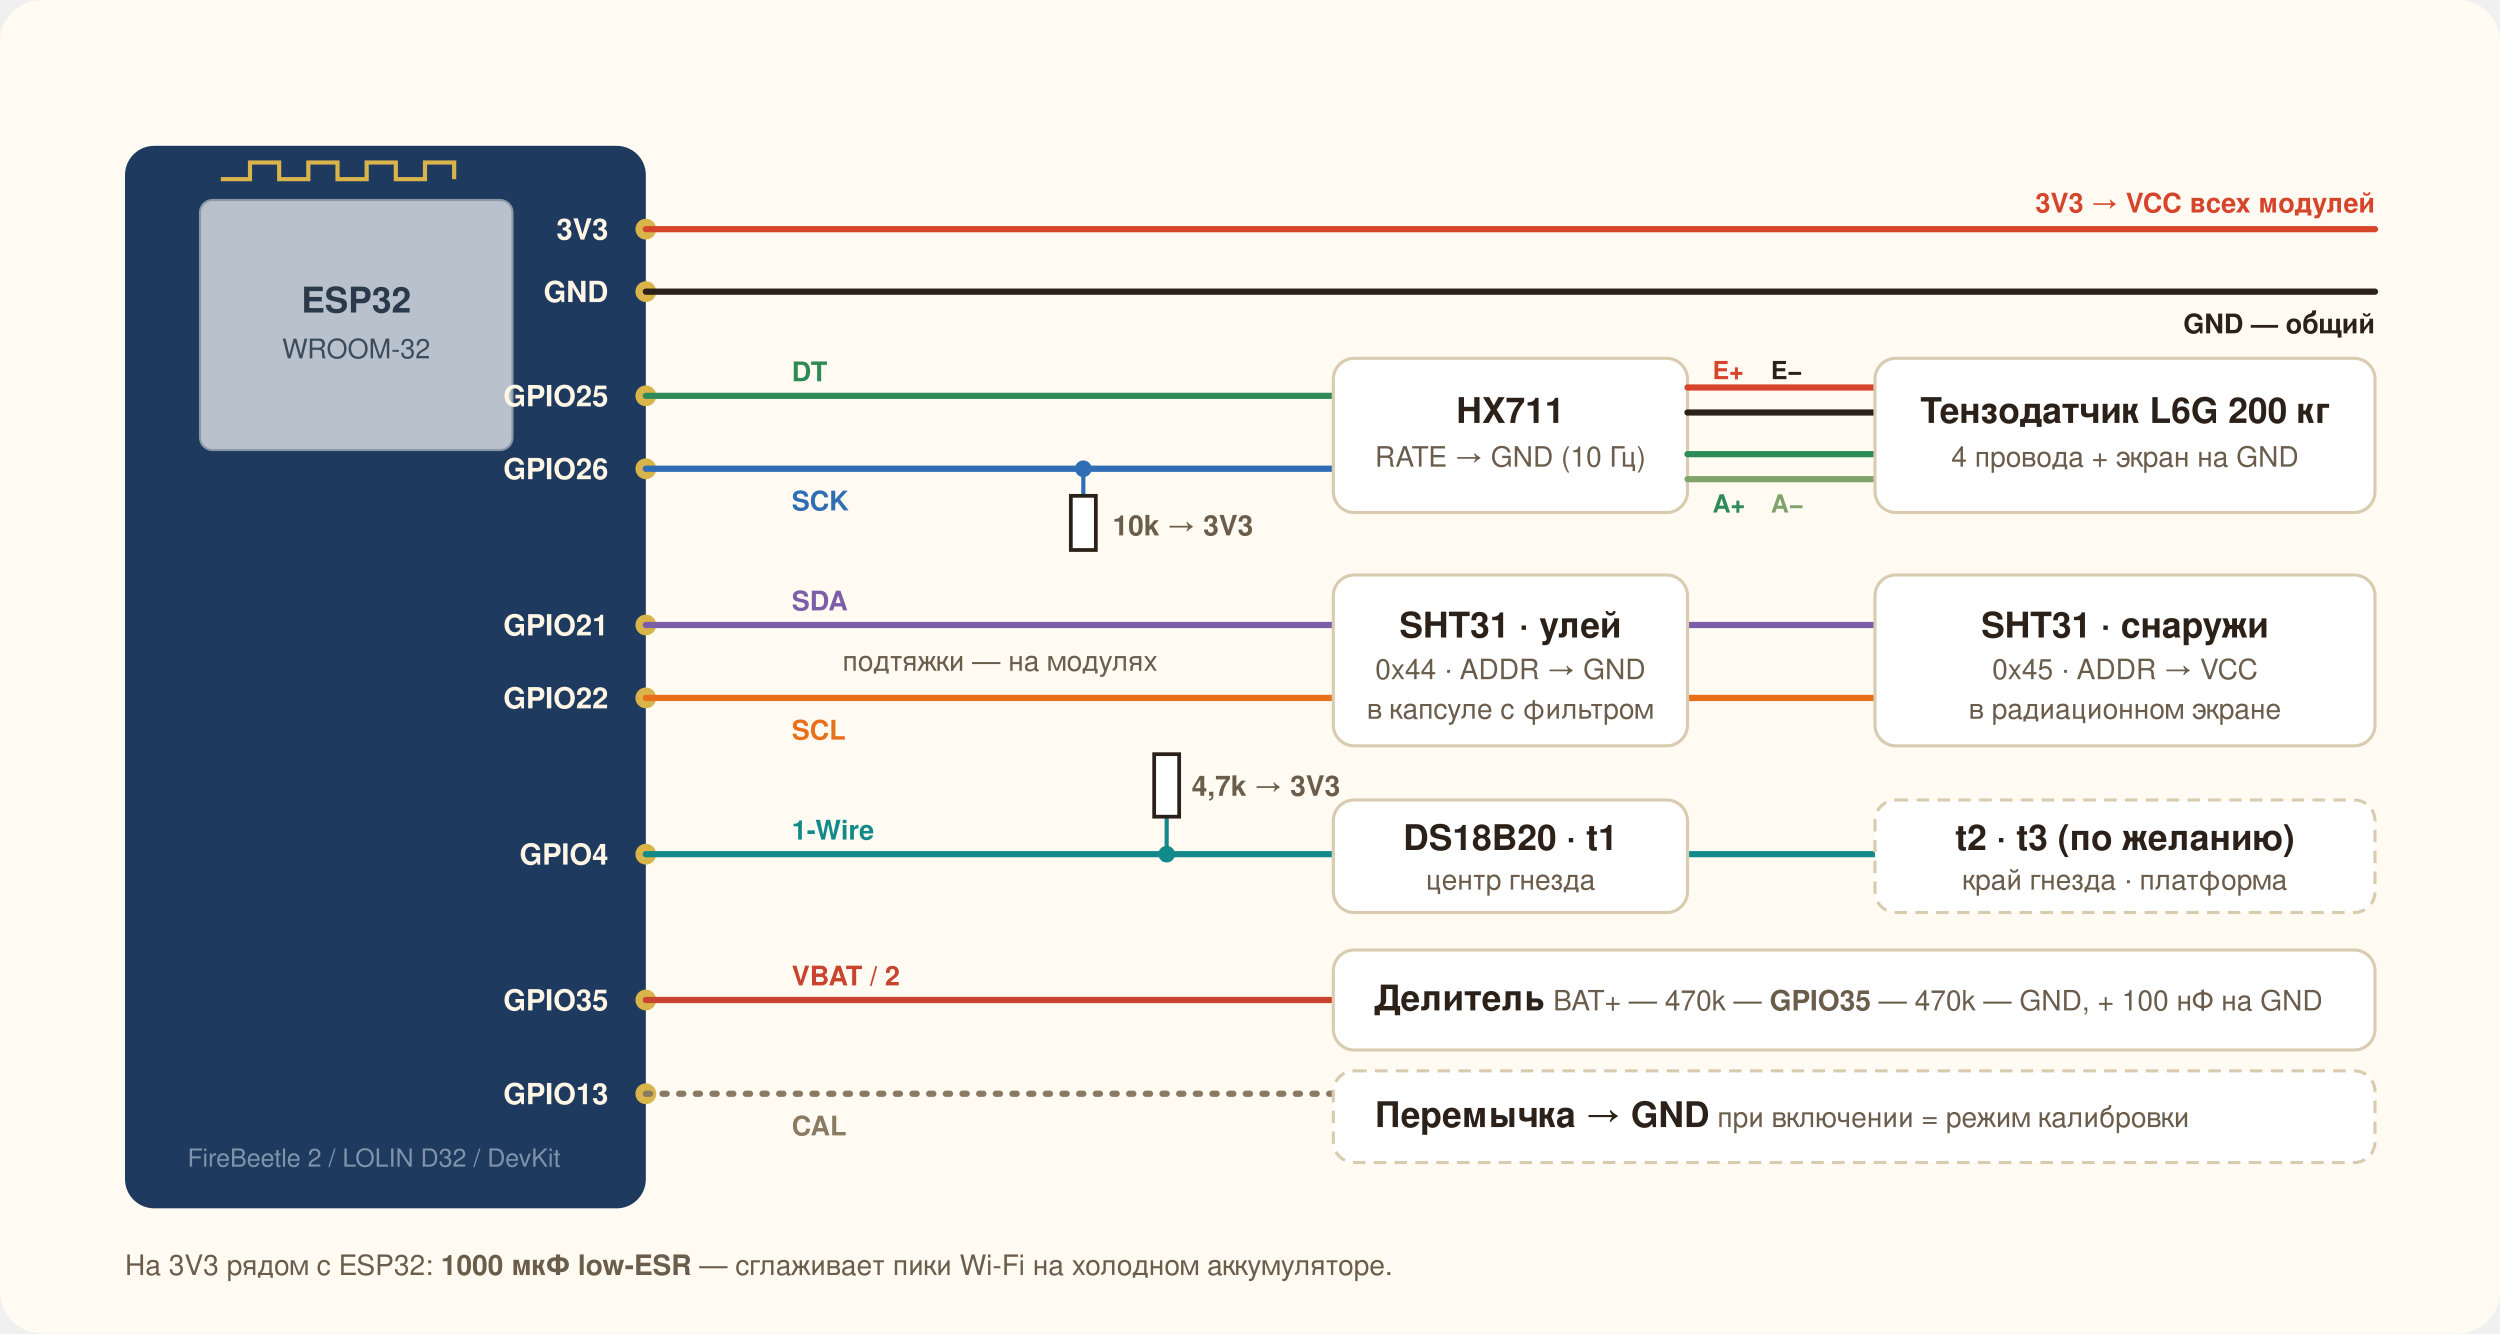
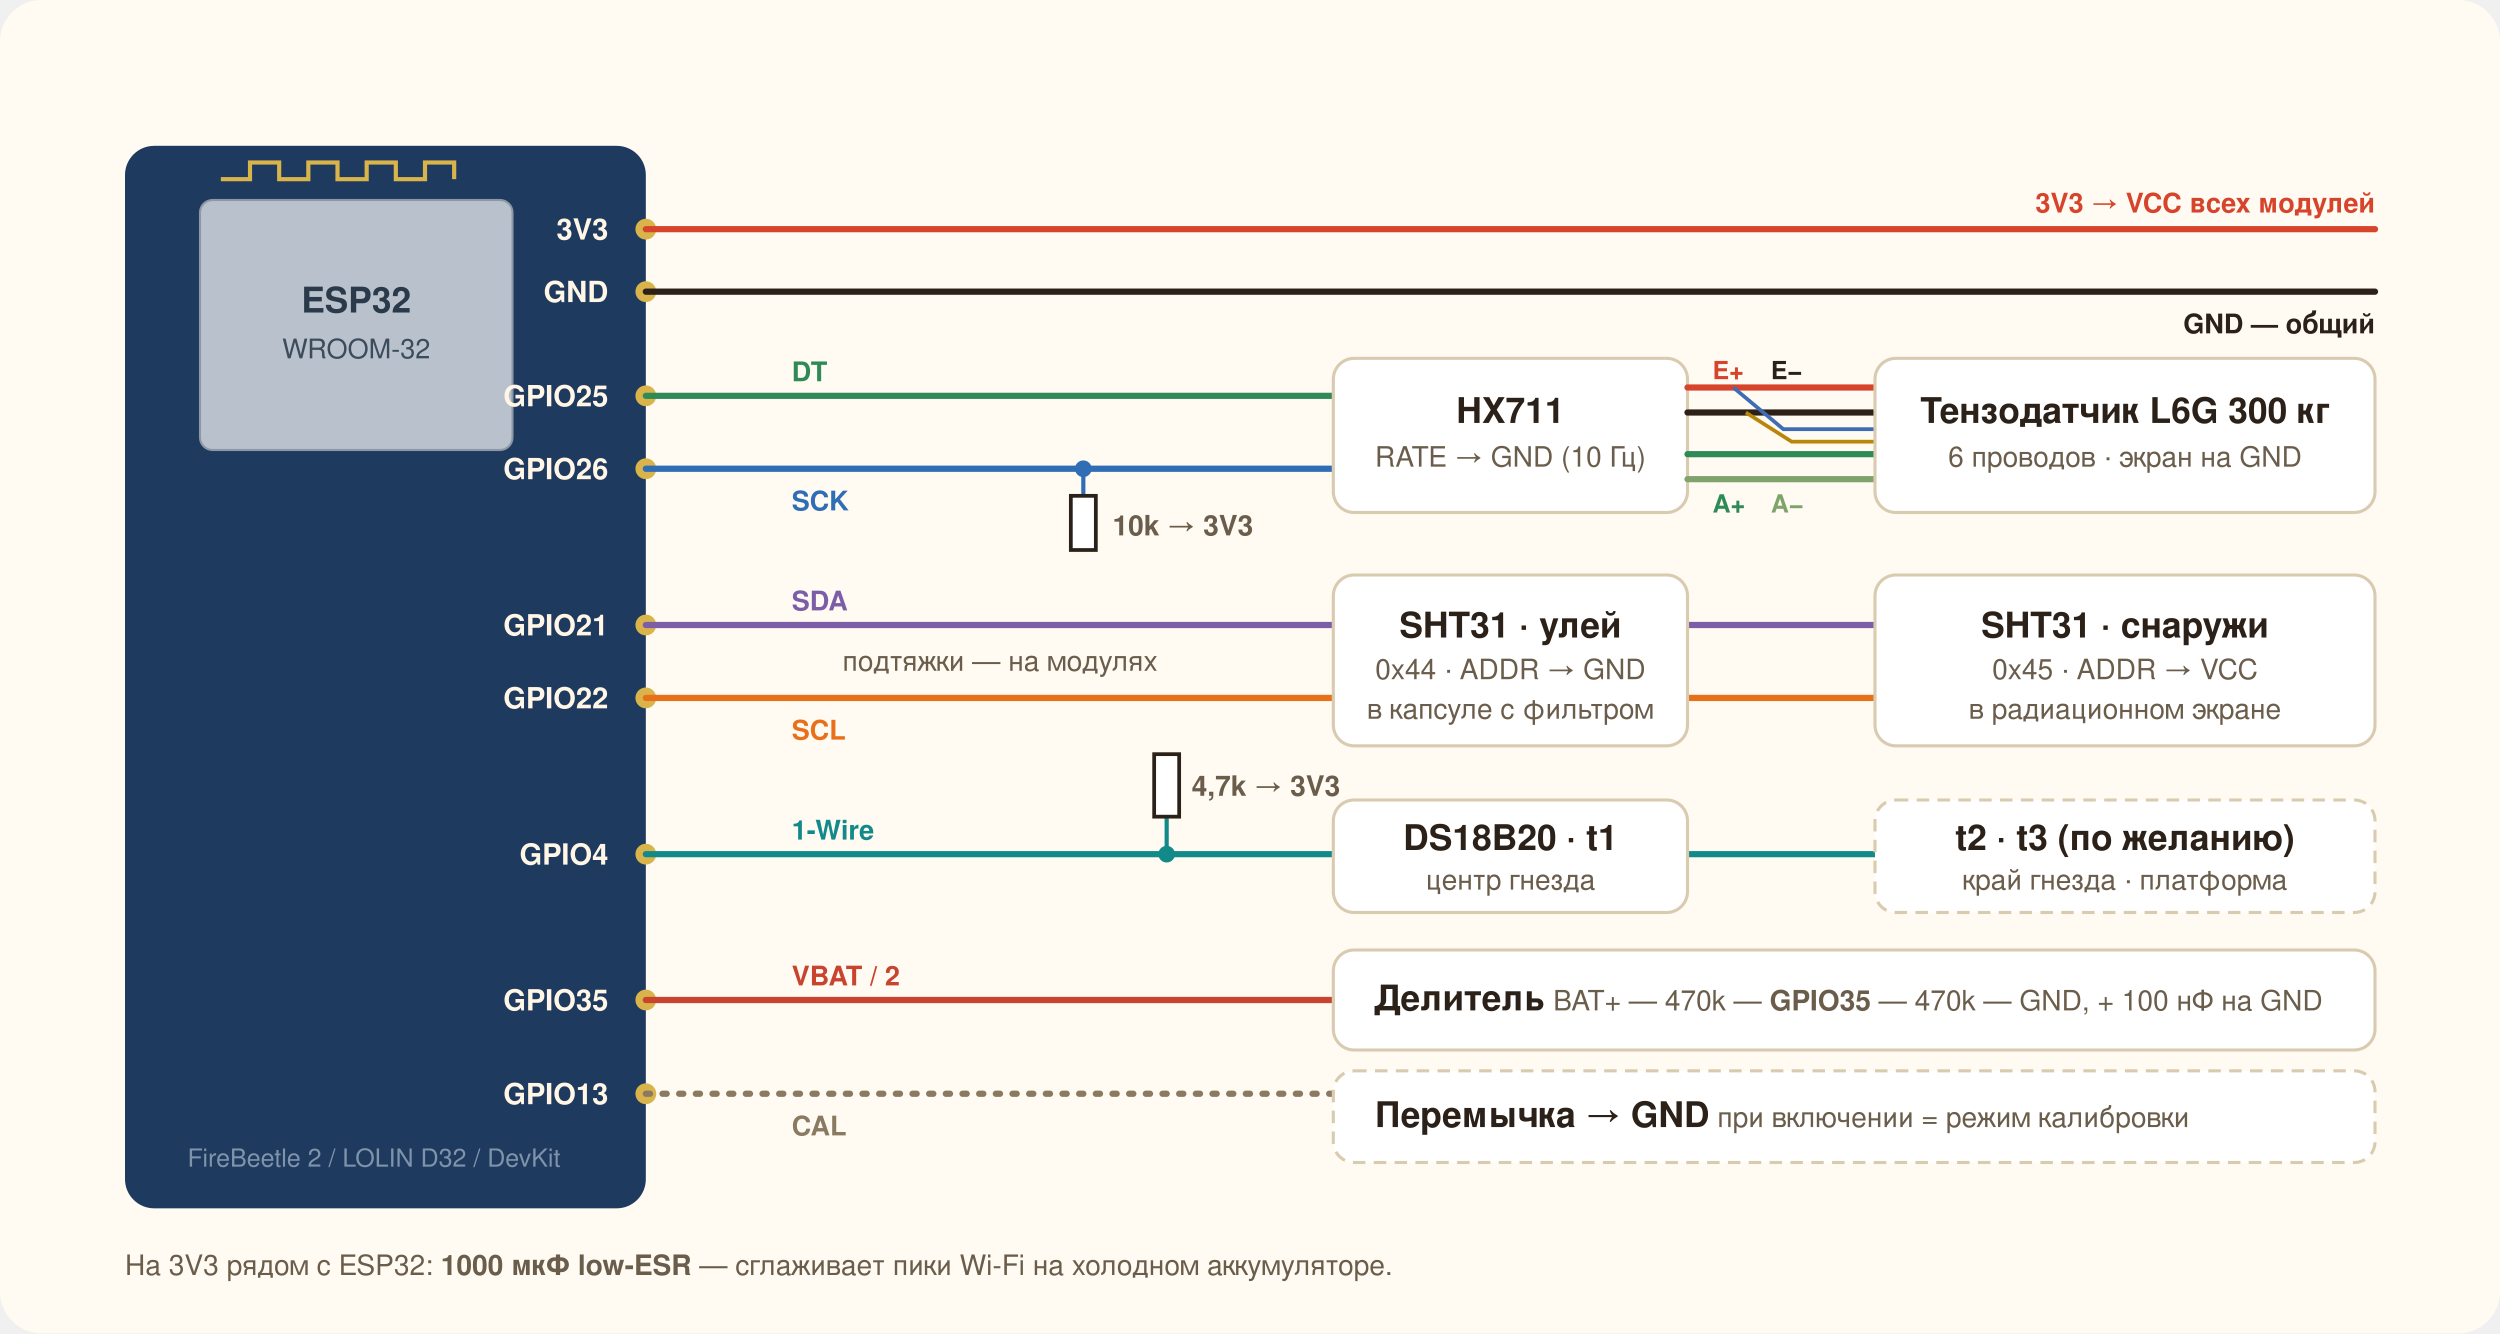
<svg xmlns="http://www.w3.org/2000/svg" viewBox="0 0 1200 640" width="1200" height="640" font-family="'Segoe UI', Helvetica, Arial, sans-serif">
  <defs>
    <style>
      .t  { fill:#2B2118; font-size:17px; font-weight:700 }
      .s  { fill:#6B5D4B; font-size:13.5px }
      .pin{ fill:#FFF6E5; font-size:14px; font-weight:600 }
      .pn { fill:#B9C7D8; font-size:12px }
      .w  { fill:none; stroke-width:3; stroke-linecap:round; stroke-linejoin:round }
      .box{ fill:#FFF; stroke:#D9CBB0; stroke-width:1.5 }
      .res{ fill:#FFF; stroke:#2B2118; stroke-width:1.8 }
    </style>
  </defs>
  <rect width="1200" height="640" rx="20" fill="#FFFBF2" />
  <rect x="60" y="70" width="250" height="510" rx="14" fill="#1F3A5F" />
  <rect x="96" y="96" width="150" height="120" rx="6" fill="#B9C2CC" stroke="#8C98A5" />
  <text x="171" y="150" fill="#2B3A4A" font-size="17" font-weight="700" text-anchor="middle">ESP32</text>
  <text x="171" y="172" fill="#3C4C5D" font-size="13" text-anchor="middle">WROOM-32</text>
  <path d="M106 86 h14 v-8 h14 v8 h14 v-8 h14 v8 h14 v-8 h14 v8 h14 v-8 h14 v8" fill="none" stroke="#D9B44A" stroke-width="2" />
  <text x="90" y="560" fill="#7F93AB" font-size="12">FireBeetle 2 / LOLIN D32 / DevKit</text>
  <g>
    <text x="292" y="115" class="pin" text-anchor="end">3V3</text>
    <text x="292" y="145" class="pin" text-anchor="end">GND</text>
    <text x="292" y="195" class="pin" text-anchor="end">GPIO25</text>
    <text x="292" y="230" class="pin" text-anchor="end">GPIO26</text>
    <text x="292" y="305" class="pin" text-anchor="end">GPIO21</text>
    <text x="292" y="340" class="pin" text-anchor="end">GPIO22</text>
    <text x="292" y="415" class="pin" text-anchor="end">GPIO4</text>
    <text x="292" y="485" class="pin" text-anchor="end">GPIO35</text>
    <text x="292" y="530" class="pin" text-anchor="end">GPIO13</text>
    <g fill="#D9B44A">
      <circle cx="310" cy="110" r="5" />
      <circle cx="310" cy="140" r="5" />
      <circle cx="310" cy="190" r="5" />
      <circle cx="310" cy="225" r="5" />
      <circle cx="310" cy="300" r="5" />
      <circle cx="310" cy="335" r="5" />
      <circle cx="310" cy="410" r="5" />
      <circle cx="310" cy="480" r="5" />
      <circle cx="310" cy="525" r="5" />
    </g>
  </g>
  <line x1="310" y1="110" x2="1140" y2="110" class="w" stroke="#D6452B" />
  <line x1="310" y1="140" x2="1140" y2="140" class="w" stroke="#2B2118" />
  <text x="1140" y="102" fill="#D6452B" font-size="13" font-weight="700" text-anchor="end">3V3 → VCC всех модулей</text>
  <text x="1140" y="160" fill="#2B2118" font-size="13" font-weight="700" text-anchor="end">GND — общий</text>
  <line x1="310" y1="190" x2="640" y2="190" class="w" stroke="#2E8B57" />
  <line x1="310" y1="225" x2="640" y2="225" class="w" stroke="#2F6DB5" />
  <text x="380" y="183" fill="#2E8B57" font-size="13" font-weight="700">DT</text>
  <text x="380" y="245" fill="#2F6DB5" font-size="13" font-weight="700">SCK</text>
  <line x1="520" y1="225" x2="520" y2="238" stroke="#2F6DB5" stroke-width="2" />
  <rect x="514" y="238" width="12" height="26" class="res" />
  <text x="534" y="257" class="s" font-weight="700">10k → 3V3</text>
  <circle cx="520" cy="225" r="4" fill="#2F6DB5" />
  <rect x="640" y="172" width="170" height="74" rx="10" class="box" stroke="#2E8B57" />
  <text x="725" y="203" class="t" text-anchor="middle">HX711</text>
  <text x="725" y="224" class="s" text-anchor="middle">RATE → GND (10 Гц)</text>
  <g font-size="12" font-weight="700">
    <line x1="810" y1="186" x2="900" y2="186" class="w" stroke="#D6452B" stroke-width="2.5" />
    <line x1="810" y1="198" x2="900" y2="198" class="w" stroke="#2B2118" stroke-width="2.5" />
    <line x1="810" y1="218" x2="900" y2="218" class="w" stroke="#2E8B57" stroke-width="2.5" />
    <line x1="810" y1="230" x2="900" y2="230" class="w" stroke="#7FA36B" stroke-width="2.5" />
    <text x="822" y="182" fill="#D6452B">E+</text>
    <text x="850" y="182" fill="#2B2118">E−</text>
    <text x="822" y="246" fill="#2E8B57">A+</text>
    <text x="850" y="246" fill="#7FA36B">A−</text>
  </g>
+   <polyline points="900,206 856,206 832,186" fill="none" stroke="#3F6DB5" stroke-width="1.8" />
+   <polyline points="900,212 860,212 838,198" fill="none" stroke="#B8860B" stroke-width="1.8" />
+   <text x="908" y="209" fill="#3F6DB5" font-size="11" font-weight="700">S+</text>
+   <text x="908" y="222" fill="#B8860B" font-size="11" font-weight="700">S−</text>
  <rect x="900" y="172" width="240" height="74" rx="10" class="box" />
-   <text x="1020" y="203" class="t" text-anchor="middle">Тензодатчик L6G 200 кг</text>
-   <text x="1020" y="224" class="s" text-anchor="middle">4 провода + экран на GND</text>
+   <text x="1020" y="203" class="t" text-anchor="middle">Тензодатчик L6G 300 кг</text>
+   <text x="1020" y="224" class="s" text-anchor="middle">6 проводов · экран на GND</text>
  <line x1="310" y1="300" x2="900" y2="300" class="w" stroke="#7B5EA7" />
  <line x1="310" y1="335" x2="900" y2="335" class="w" stroke="#E8701A" />
  <text x="380" y="293" fill="#7B5EA7" font-size="13" font-weight="700">SDA</text>
  <text x="380" y="355" fill="#E8701A" font-size="13" font-weight="700">SCL</text>
  <text x="480" y="322" class="s" text-anchor="middle">подтяжки — на модулях</text>
  <rect x="640" y="276" width="170" height="82" rx="10" class="box" stroke="#7B5EA7" />
  <text x="725" y="306" class="t" text-anchor="middle">SHT31 · улей</text>
  <text x="725" y="326" class="s" text-anchor="middle">0x44 · ADDR → GND</text>
  <text x="725" y="345" class="s" text-anchor="middle">в капсуле с фильтром</text>
  <rect x="900" y="276" width="240" height="82" rx="10" class="box" stroke="#7B5EA7" />
  <text x="1020" y="306" class="t" text-anchor="middle">SHT31 · снаружи</text>
  <text x="1020" y="326" class="s" text-anchor="middle">0x45 · ADDR → VCC</text>
  <text x="1020" y="345" class="s" text-anchor="middle">в радиационном экране</text>
  <line x1="310" y1="410" x2="900" y2="410" class="w" stroke="#138A8A" />
  <text x="380" y="403" fill="#138A8A" font-size="13" font-weight="700">1-Wire</text>
  <line x1="560" y1="410" x2="560" y2="392" stroke="#138A8A" stroke-width="2" />
  <rect x="554" y="362" width="12" height="30" class="res" />
  <text x="572" y="382" class="s" font-weight="700">4,7k → 3V3</text>
  <circle cx="560" cy="410" r="4" fill="#138A8A" />
  <rect x="640" y="384" width="170" height="54" rx="10" class="box" stroke="#138A8A" />
  <text x="725" y="408" class="t" text-anchor="middle">DS18B20 · t1</text>
  <text x="725" y="427" class="s" text-anchor="middle">центр гнезда</text>
  <rect x="900" y="384" width="240" height="54" rx="10" class="box" stroke="#138A8A" stroke-dasharray="6 4" />
  <text x="1020" y="408" class="t" text-anchor="middle">t2 · t3 (по желанию)</text>
  <text x="1020" y="427" class="s" text-anchor="middle">край гнезда · платформа</text>
  <line x1="310" y1="480" x2="640" y2="480" class="w" stroke="#C8442E" />
  <text x="380" y="473" fill="#C8442E" font-size="13" font-weight="700">VBAT / 2</text>
  <rect x="640" y="456" width="500" height="48" rx="10" class="box" stroke="#C8442E" />
  <text x="660" y="485" class="s">
    <tspan class="t" font-size="15">Делитель</tspan>   BAT+ — 470k — <tspan font-weight="700">GPIO35</tspan> — 470k — GND,  + 100 нФ на GND</text>
  <line x1="310" y1="525" x2="640" y2="525" class="w" stroke="#8A7A62" stroke-dasharray="2 6" />
  <text x="380" y="545" fill="#8A7A62" font-size="13" font-weight="700">CAL</text>
  <rect x="640" y="514" width="500" height="44" rx="10" class="box" stroke="#8A7A62" stroke-dasharray="6 4" />
  <text x="660" y="541" class="s">
    <tspan class="t" font-size="15">Перемычка → GND</tspan>   при включении = режим калибровки</text>
  <text x="60" y="612" class="s">На 3V3 рядом с ESP32: <tspan font-weight="700">1000 мкФ low-ESR</tspan> — сглаживает пики Wi-Fi на холодном аккумуляторе.</text>
</svg>
